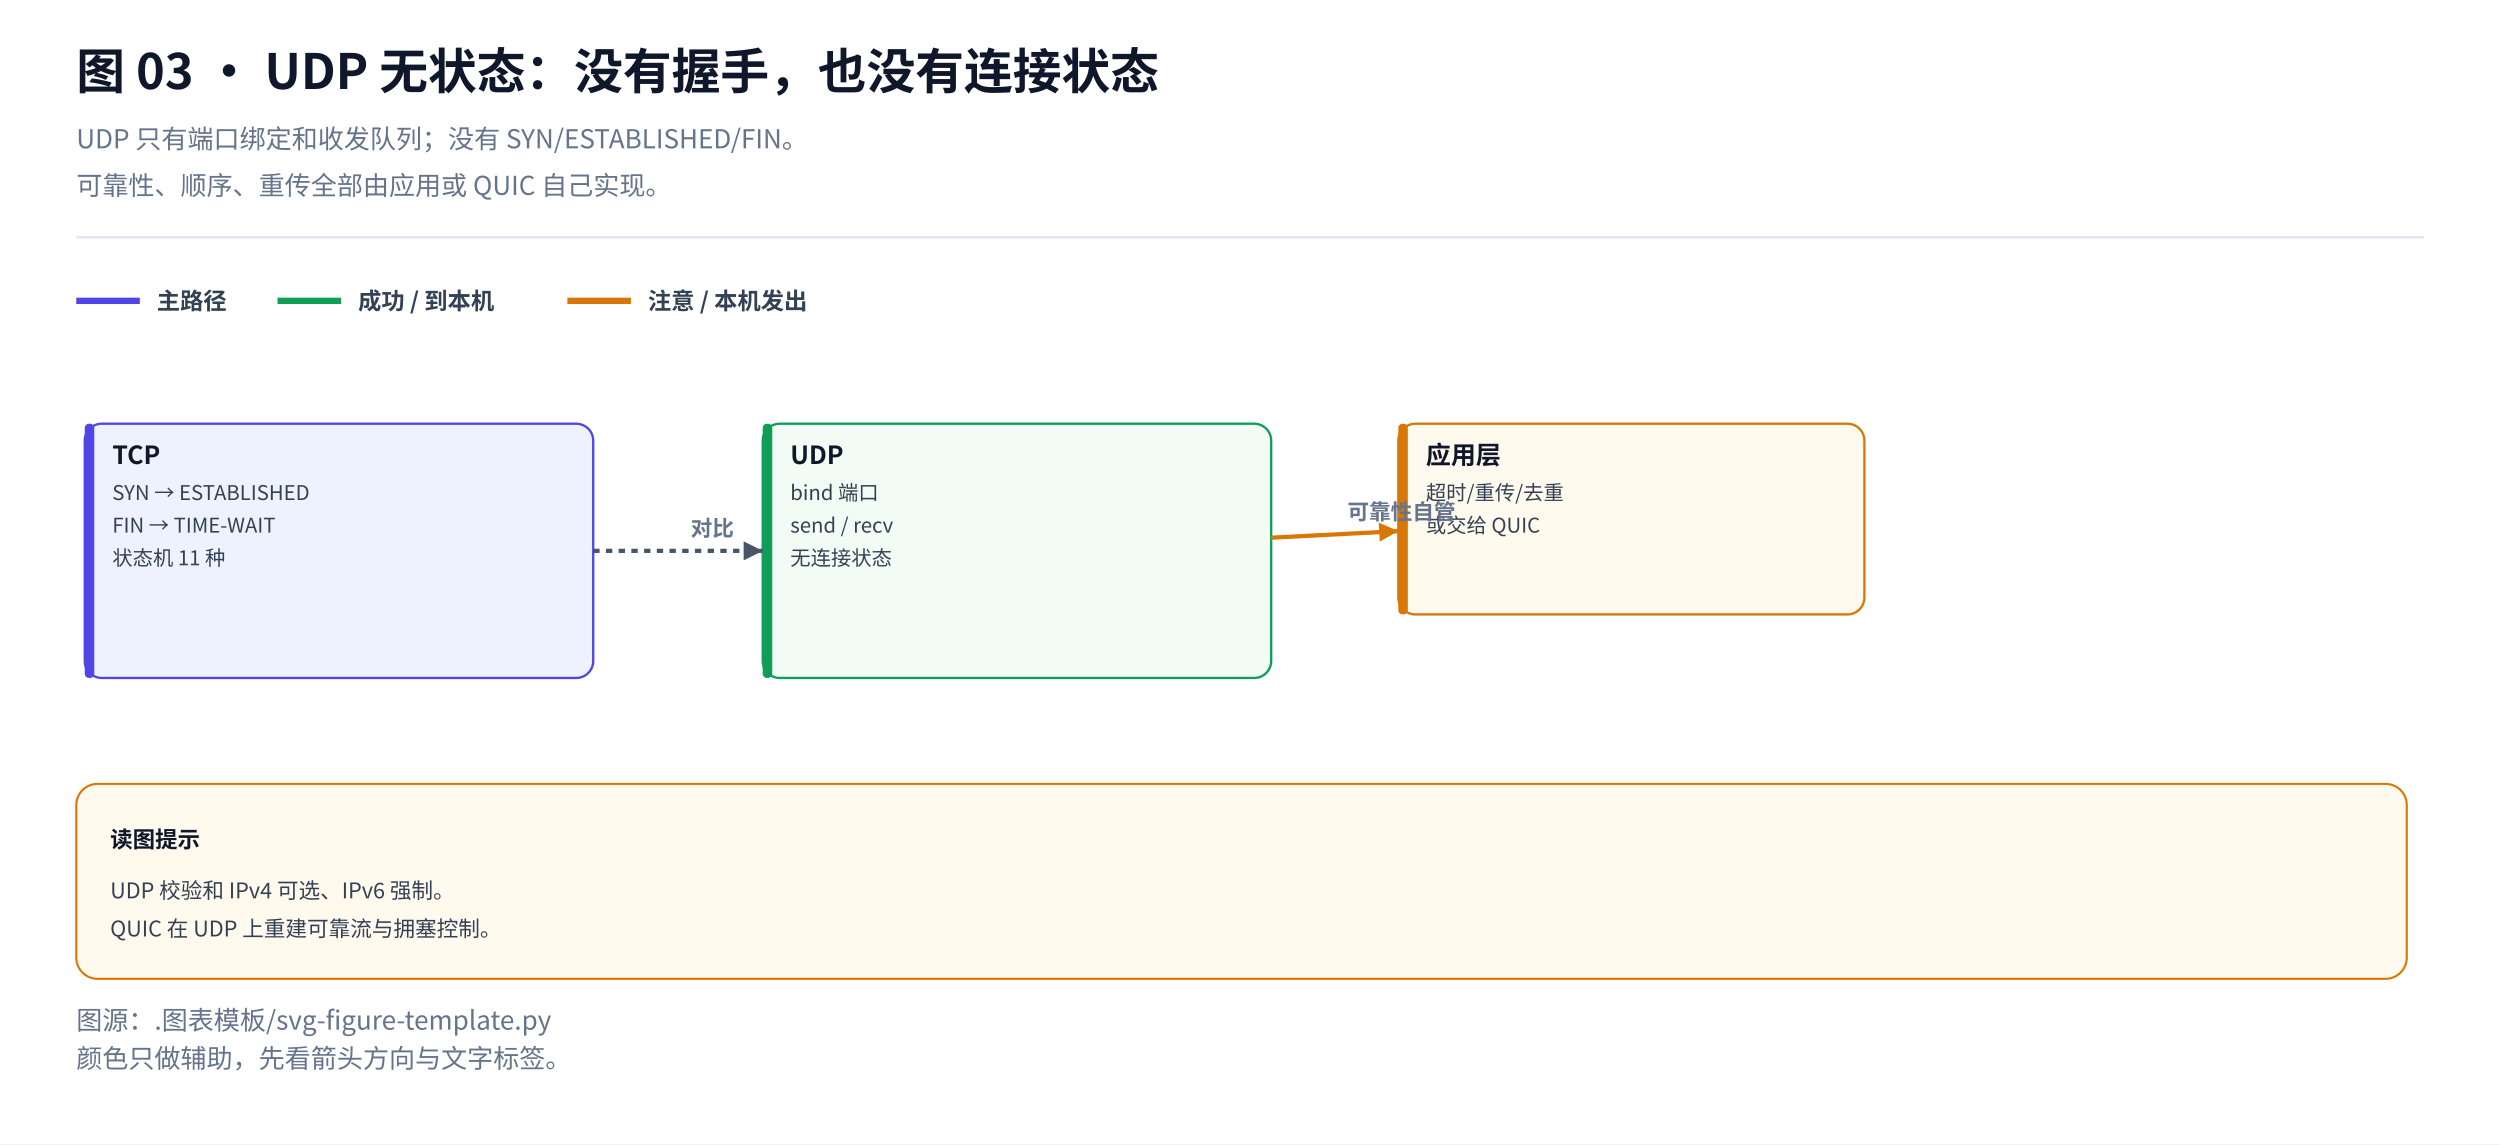
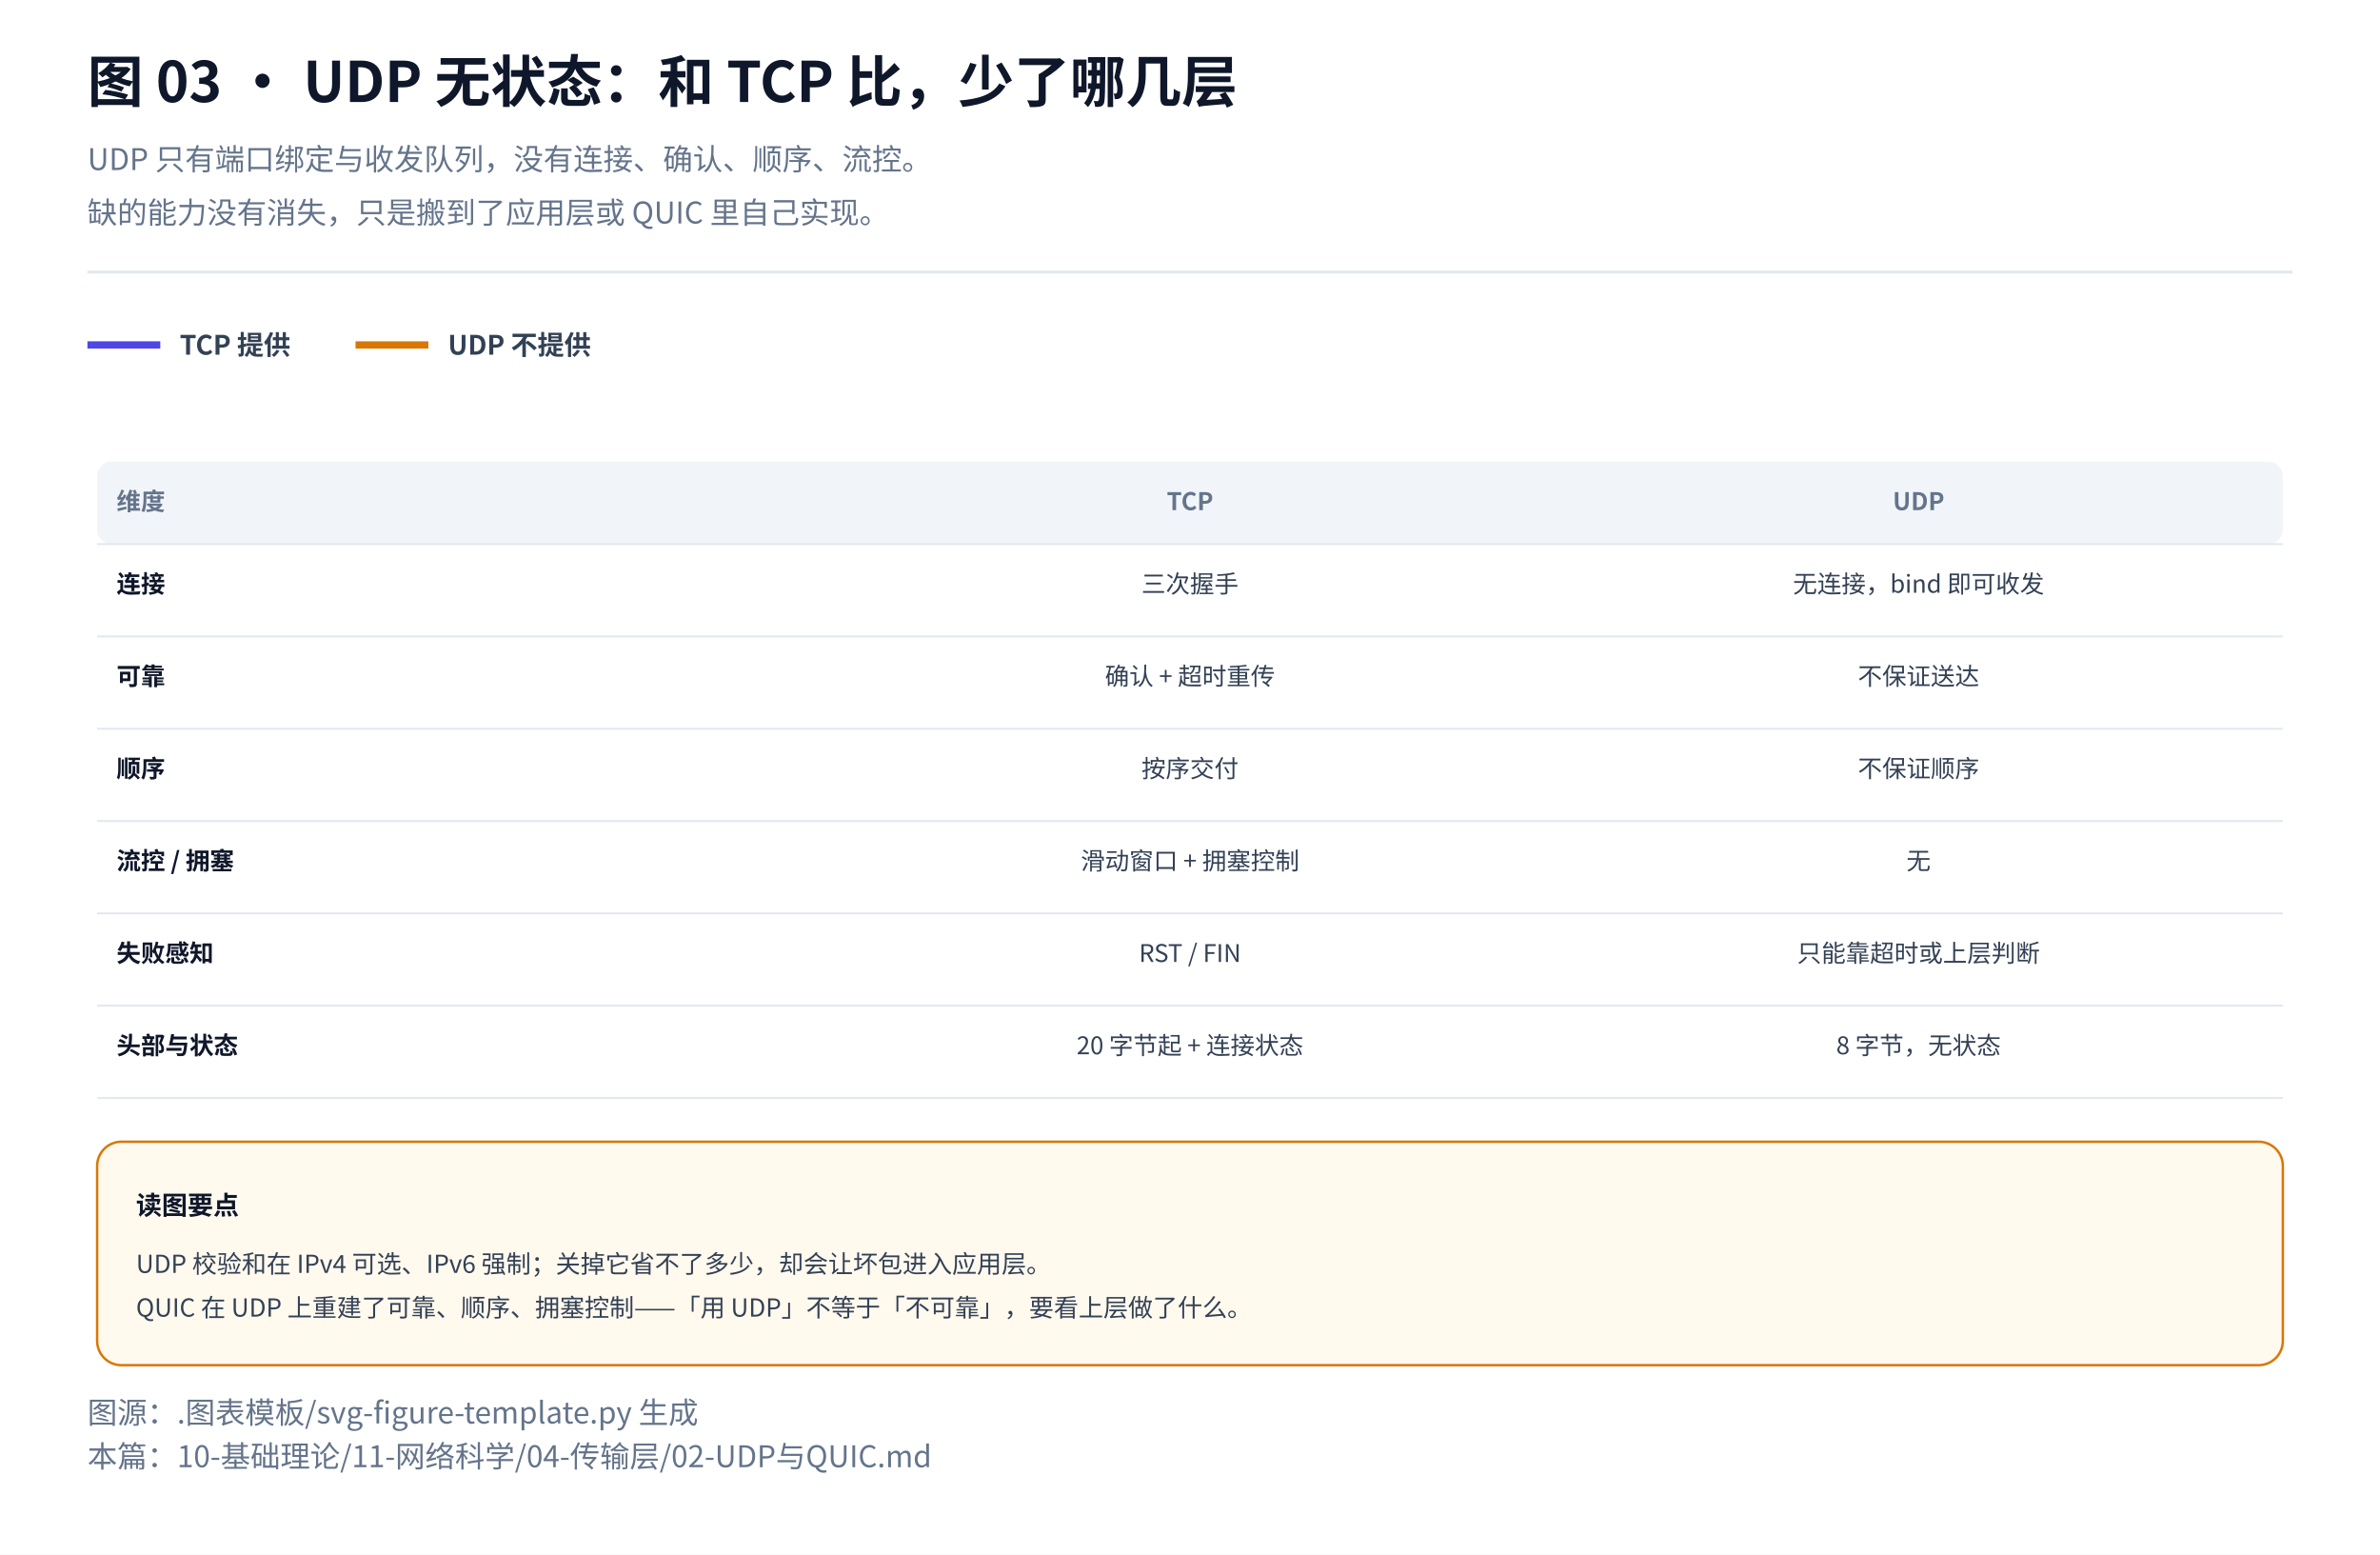
- <svg xmlns="http://www.w3.org/2000/svg" width="1180" height="540" viewBox="0 0 1180 540" font-family="'Noto Sans CJK SC','Source Han Sans SC','WenQuanYi Micro Hei',sans-serif">
-   <rect width="1180" height="540" fill="#ffffff" />
-   <line x1="36" y1="112" x2="1144" y2="112" stroke="#e2e8f0" stroke-width="1.2" />
-   <text x="36" y="42" font-size="23" fill="#0f172a" xml:space="preserve" font-weight="700">图 03 · UDP 无状态：没有握手，也没有连接状态</text>
-   <text x="36" y="70" font-size="12.3" fill="#64748b" xml:space="preserve">UDP 只有端口绑定和收发队列；没有 SYN/ESTABLISHED/FIN。</text>
-   <text x="36" y="92" font-size="12.3" fill="#64748b" xml:space="preserve">可靠性、顺序、重传全部由应用或 QUIC 自己实现。</text>
+ <svg xmlns="http://www.w3.org/2000/svg" width="980" height="640" viewBox="0 0 980 640" font-family="'Noto Sans CJK SC','Source Han Sans SC','WenQuanYi Micro Hei',sans-serif">
+   <rect width="980" height="640" fill="#ffffff" />
+   <line x1="36" y1="112" x2="944" y2="112" stroke="#e2e8f0" stroke-width="1.2" />
+   <text x="36" y="42" font-size="23" fill="#0f172a" xml:space="preserve" font-weight="700">图 03 · UDP 无状态：和 TCP 比，少了哪几层</text>
+   <text x="36" y="70" font-size="12.3" fill="#64748b" xml:space="preserve">UDP 只有端口绑定与收发队列，没有连接、确认、顺序、流控。</text>
+   <text x="36" y="92" font-size="12.3" fill="#64748b" xml:space="preserve">缺的能力没有消失，只是搬到了应用层或 QUIC 里自己实现。</text>
  <line x1="36" y1="142" x2="66" y2="142" stroke="#4f46e5" stroke-width="3" />
-   <text x="74" y="146" font-size="11" fill="#334155" xml:space="preserve" font-weight="600">主路径</text>
-   <line x1="131" y1="142" x2="161" y2="142" stroke="#0f9d58" stroke-width="3" />
-   <text x="169" y="146" font-size="11" fill="#334155" xml:space="preserve" font-weight="600">成功 / 到本机</text>
-   <line x1="267.8" y1="142" x2="297.8" y2="142" stroke="#d97706" stroke-width="3" />
-   <text x="305.8" y="146" font-size="11" fill="#334155" xml:space="preserve" font-weight="600">注意 / 本机发出</text>
-   <rect x="40" y="200" width="240" height="120" fill="#eef2ff" rx="8" stroke="#4f46e5" stroke-width="1.1" />
-   <rect x="40" y="200" width="4.5" height="120" fill="#4f46e5" rx="2" />
-   <text x="53" y="219" font-size="11.8" fill="#0f172a" xml:space="preserve" font-weight="700">TCP</text>
-   <text x="53" y="236" font-size="9.6" fill="#334155" xml:space="preserve">SYN → ESTABLISHED</text>
-   <text x="53" y="251.4" font-size="9.6" fill="#334155" xml:space="preserve">FIN → TIME-WAIT</text>
-   <text x="53" y="266.8" font-size="9.6" fill="#334155" xml:space="preserve">状态机 11 种</text>
-   <rect x="360" y="200" width="240" height="120" fill="#f2fcf5" rx="8" stroke="#0f9d58" stroke-width="1.1" />
-   <rect x="360" y="200" width="4.5" height="120" fill="#0f9d58" rx="2" />
-   <text x="373" y="219" font-size="11.8" fill="#0f172a" xml:space="preserve" font-weight="700">UDP</text>
-   <text x="373" y="236" font-size="9.6" fill="#334155" xml:space="preserve">bind 端口</text>
-   <text x="373" y="251.4" font-size="9.6" fill="#334155" xml:space="preserve">send / recv</text>
-   <text x="373" y="266.8" font-size="9.6" fill="#334155" xml:space="preserve">无连接状态</text>
-   <rect x="660" y="200" width="220" height="90" fill="#fff9ee" rx="8" stroke="#d97706" stroke-width="1.1" />
-   <rect x="660" y="200" width="4.5" height="90" fill="#d97706" rx="2" />
-   <text x="673" y="219" font-size="11.8" fill="#0f172a" xml:space="preserve" font-weight="700">应用层</text>
-   <text x="673" y="236" font-size="9.6" fill="#334155" xml:space="preserve">超时/重传/去重</text>
-   <text x="673" y="251.4" font-size="9.6" fill="#334155" xml:space="preserve">或交给 QUIC</text>
-   <line x1="280" y1="260" x2="360" y2="260" stroke="#475569" stroke-width="2" stroke-dasharray="3 3" />
-   <polygon points="360,260 351,255.5 351,264.5" fill="#475569" />
-   <text x="326" y="253" font-size="10.2" fill="#64748b" xml:space="preserve" font-weight="600">对比</text>
-   <line x1="600" y1="253.79" x2="660" y2="250.69" stroke="#d97706" stroke-width="2" />
-   <polygon points="660,250.69 650.78,246.66 651.24,255.65" fill="#d97706" />
-   <text x="636" y="245.24" font-size="10.2" fill="#64748b" xml:space="preserve" font-weight="600">可靠性自管</text>
-   <rect x="36" y="370" width="1100" height="92" fill="#fff9ee" rx="10" stroke="#d97706" stroke-width="1" />
-   <text x="52" y="400" font-size="10.6" fill="#0f172a" xml:space="preserve" font-weight="700">读图提示</text>
-   <text x="52" y="424" font-size="10.2" fill="#334155" xml:space="preserve">UDP 校验和 IPv4 可选、IPv6 强制。</text>
-   <text x="52" y="442" font-size="10.2" fill="#334155" xml:space="preserve">QUIC 在 UDP 上重建可靠流与拥塞控制。</text>
-   <text x="36" y="486" font-size="12.3" fill="#64748b" xml:space="preserve">图源：.图表模板/svg-figure-template.py</text>
-   <text x="36" y="504" font-size="12.3" fill="#64748b" xml:space="preserve">颜色只做辅助，先看箭头方向与文字标签。</text>
+   <text x="74" y="146" font-size="11" fill="#334155" xml:space="preserve" font-weight="600">TCP 提供</text>
+   <line x1="146.4" y1="142" x2="176.4" y2="142" stroke="#d97706" stroke-width="3" />
+   <text x="184.4" y="146" font-size="11" fill="#334155" xml:space="preserve" font-weight="600">UDP 不提供</text>
+   <rect x="40" y="190" width="900" height="34" fill="#f1f5f9" rx="6" />
+   <text x="48" y="210" font-size="10" fill="#64748b" xml:space="preserve" font-weight="700" text-anchor="start">维度</text>
+   <text x="490" y="210" font-size="10" fill="#64748b" xml:space="preserve" font-weight="700" text-anchor="middle">TCP</text>
+   <text x="790" y="210" font-size="10" fill="#64748b" xml:space="preserve" font-weight="700" text-anchor="middle">UDP</text>
+   <rect x="40" y="224" width="900" height="38" fill="#ffffff" />
+   <line x1="40" y1="224" x2="940" y2="224" stroke="#e2e8f0" stroke-width="0.8" />
+   <text x="48" y="244" font-size="10" fill="#0f172a" xml:space="preserve" font-weight="700" text-anchor="start">连接</text>
+   <text x="490" y="244" font-size="10" fill="#334155" xml:space="preserve" text-anchor="middle">三次握手</text>
+   <text x="790" y="244" font-size="10" fill="#334155" xml:space="preserve" text-anchor="middle">无连接，bind 即可收发</text>
+   <rect x="40" y="262" width="900" height="38" fill="#ffffff" />
+   <line x1="40" y1="262" x2="940" y2="262" stroke="#e2e8f0" stroke-width="0.8" />
+   <text x="48" y="282" font-size="10" fill="#0f172a" xml:space="preserve" font-weight="700" text-anchor="start">可靠</text>
+   <text x="490" y="282" font-size="10" fill="#334155" xml:space="preserve" text-anchor="middle">确认 + 超时重传</text>
+   <text x="790" y="282" font-size="10" fill="#334155" xml:space="preserve" text-anchor="middle">不保证送达</text>
+   <rect x="40" y="300" width="900" height="38" fill="#ffffff" />
+   <line x1="40" y1="300" x2="940" y2="300" stroke="#e2e8f0" stroke-width="0.8" />
+   <text x="48" y="320" font-size="10" fill="#0f172a" xml:space="preserve" font-weight="700" text-anchor="start">顺序</text>
+   <text x="490" y="320" font-size="10" fill="#334155" xml:space="preserve" text-anchor="middle">按序交付</text>
+   <text x="790" y="320" font-size="10" fill="#334155" xml:space="preserve" text-anchor="middle">不保证顺序</text>
+   <rect x="40" y="338" width="900" height="38" fill="#ffffff" />
+   <line x1="40" y1="338" x2="940" y2="338" stroke="#e2e8f0" stroke-width="0.8" />
+   <text x="48" y="358" font-size="10" fill="#0f172a" xml:space="preserve" font-weight="700" text-anchor="start">流控 / 拥塞</text>
+   <text x="490" y="358" font-size="10" fill="#334155" xml:space="preserve" text-anchor="middle">滑动窗口 + 拥塞控制</text>
+   <text x="790" y="358" font-size="10" fill="#334155" xml:space="preserve" text-anchor="middle">无</text>
+   <rect x="40" y="376" width="900" height="38" fill="#ffffff" />
+   <line x1="40" y1="376" x2="940" y2="376" stroke="#e2e8f0" stroke-width="0.8" />
+   <text x="48" y="396" font-size="10" fill="#0f172a" xml:space="preserve" font-weight="700" text-anchor="start">失败感知</text>
+   <text x="490" y="396" font-size="10" fill="#334155" xml:space="preserve" text-anchor="middle">RST / FIN</text>
+   <text x="790" y="396" font-size="10" fill="#334155" xml:space="preserve" text-anchor="middle">只能靠超时或上层判断</text>
+   <rect x="40" y="414" width="900" height="38" fill="#ffffff" />
+   <line x1="40" y1="414" x2="940" y2="414" stroke="#e2e8f0" stroke-width="0.8" />
+   <text x="48" y="434" font-size="10" fill="#0f172a" xml:space="preserve" font-weight="700" text-anchor="start">头部与状态</text>
+   <text x="490" y="434" font-size="10" fill="#334155" xml:space="preserve" text-anchor="middle">20 字节起 + 连接状态</text>
+   <text x="790" y="434" font-size="10" fill="#334155" xml:space="preserve" text-anchor="middle">8 字节，无状态</text>
+   <line x1="40" y1="452" x2="940" y2="452" stroke="#e2e8f0" stroke-width="0.8" />
+   <rect x="40" y="470" width="900" height="92" fill="#fff9ee" rx="10" stroke="#d97706" stroke-width="1" />
+   <text x="56" y="500" font-size="10.6" fill="#0f172a" xml:space="preserve" font-weight="700">读图要点</text>
+   <text x="56" y="524" font-size="10.2" fill="#334155" xml:space="preserve">UDP 校验和在 IPv4 可选、IPv6 强制；关掉它省不了多少，却会让坏包进入应用层。</text>
+   <text x="56" y="542" font-size="10.2" fill="#334155" xml:space="preserve">QUIC 在 UDP 上重建了可靠、顺序、拥塞控制——「用 UDP」不等于「不可靠」，要看上层做了什么。</text>
+   <text x="36" y="586" font-size="12.3" fill="#64748b" xml:space="preserve">图源：.图表模板/svg-figure-template.py 生成</text>
+   <text x="36" y="604" font-size="12.3" fill="#64748b" xml:space="preserve">本篇：10-基础理论/11-网络科学/04-传输层/02-UDP与QUIC.md</text>
</svg>
